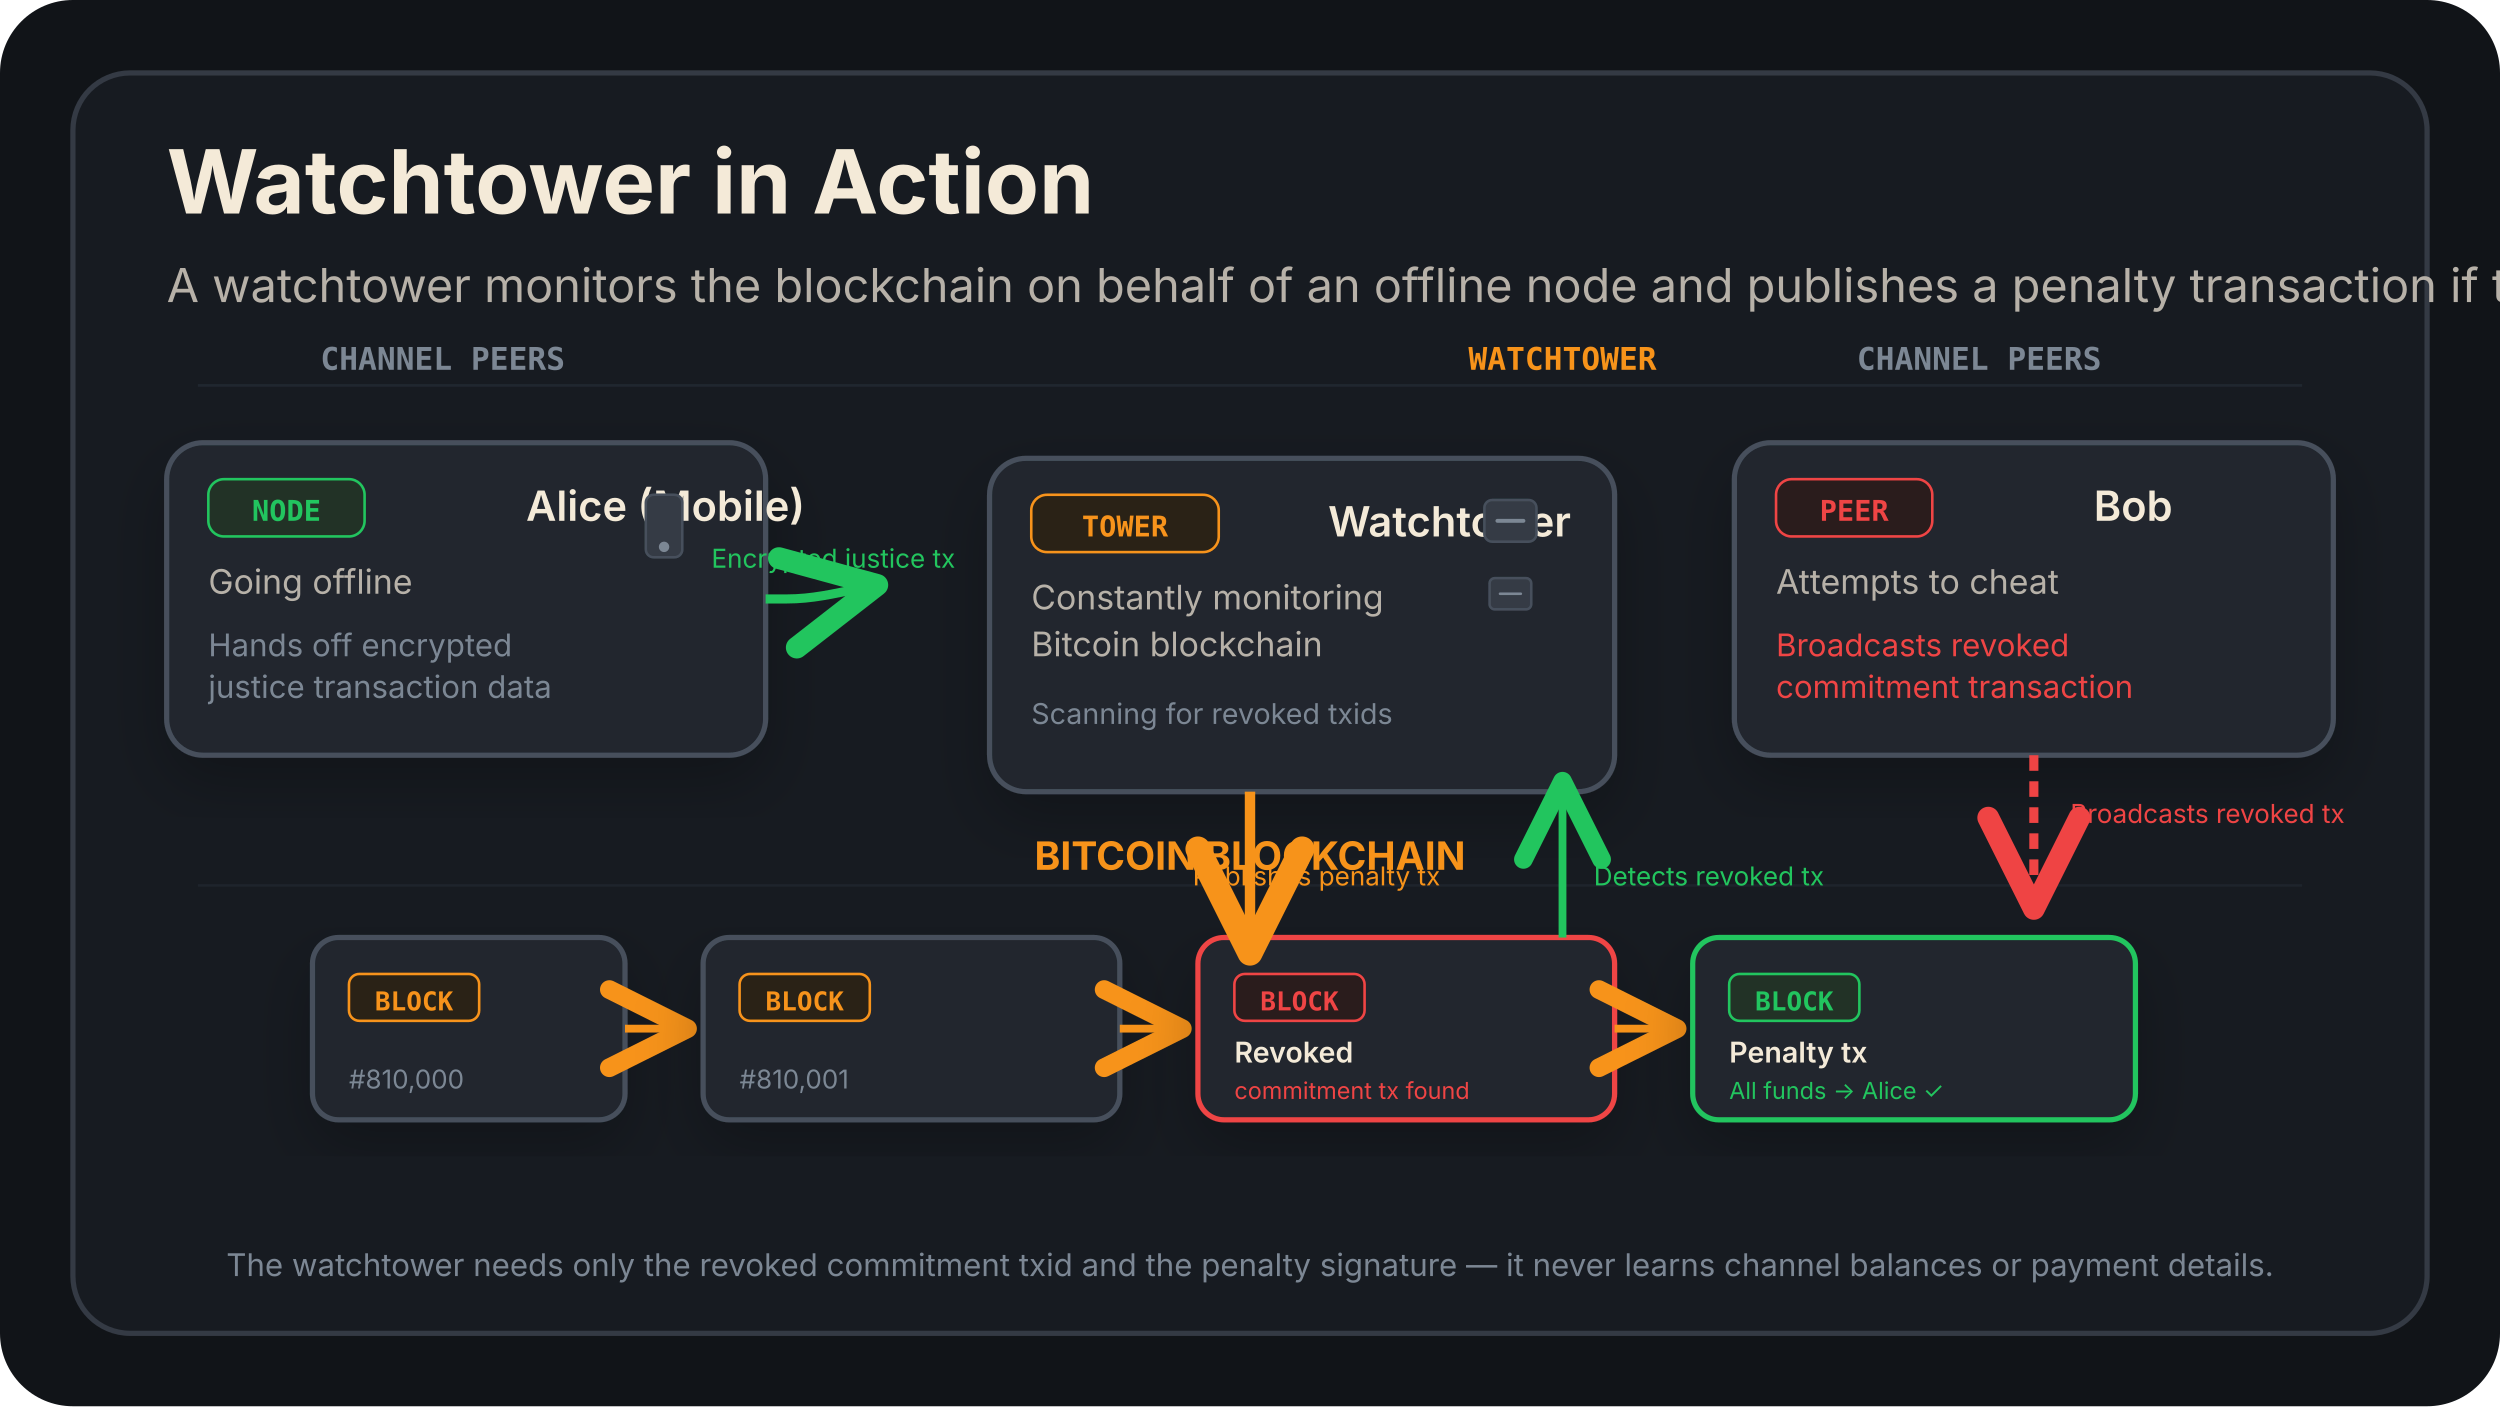
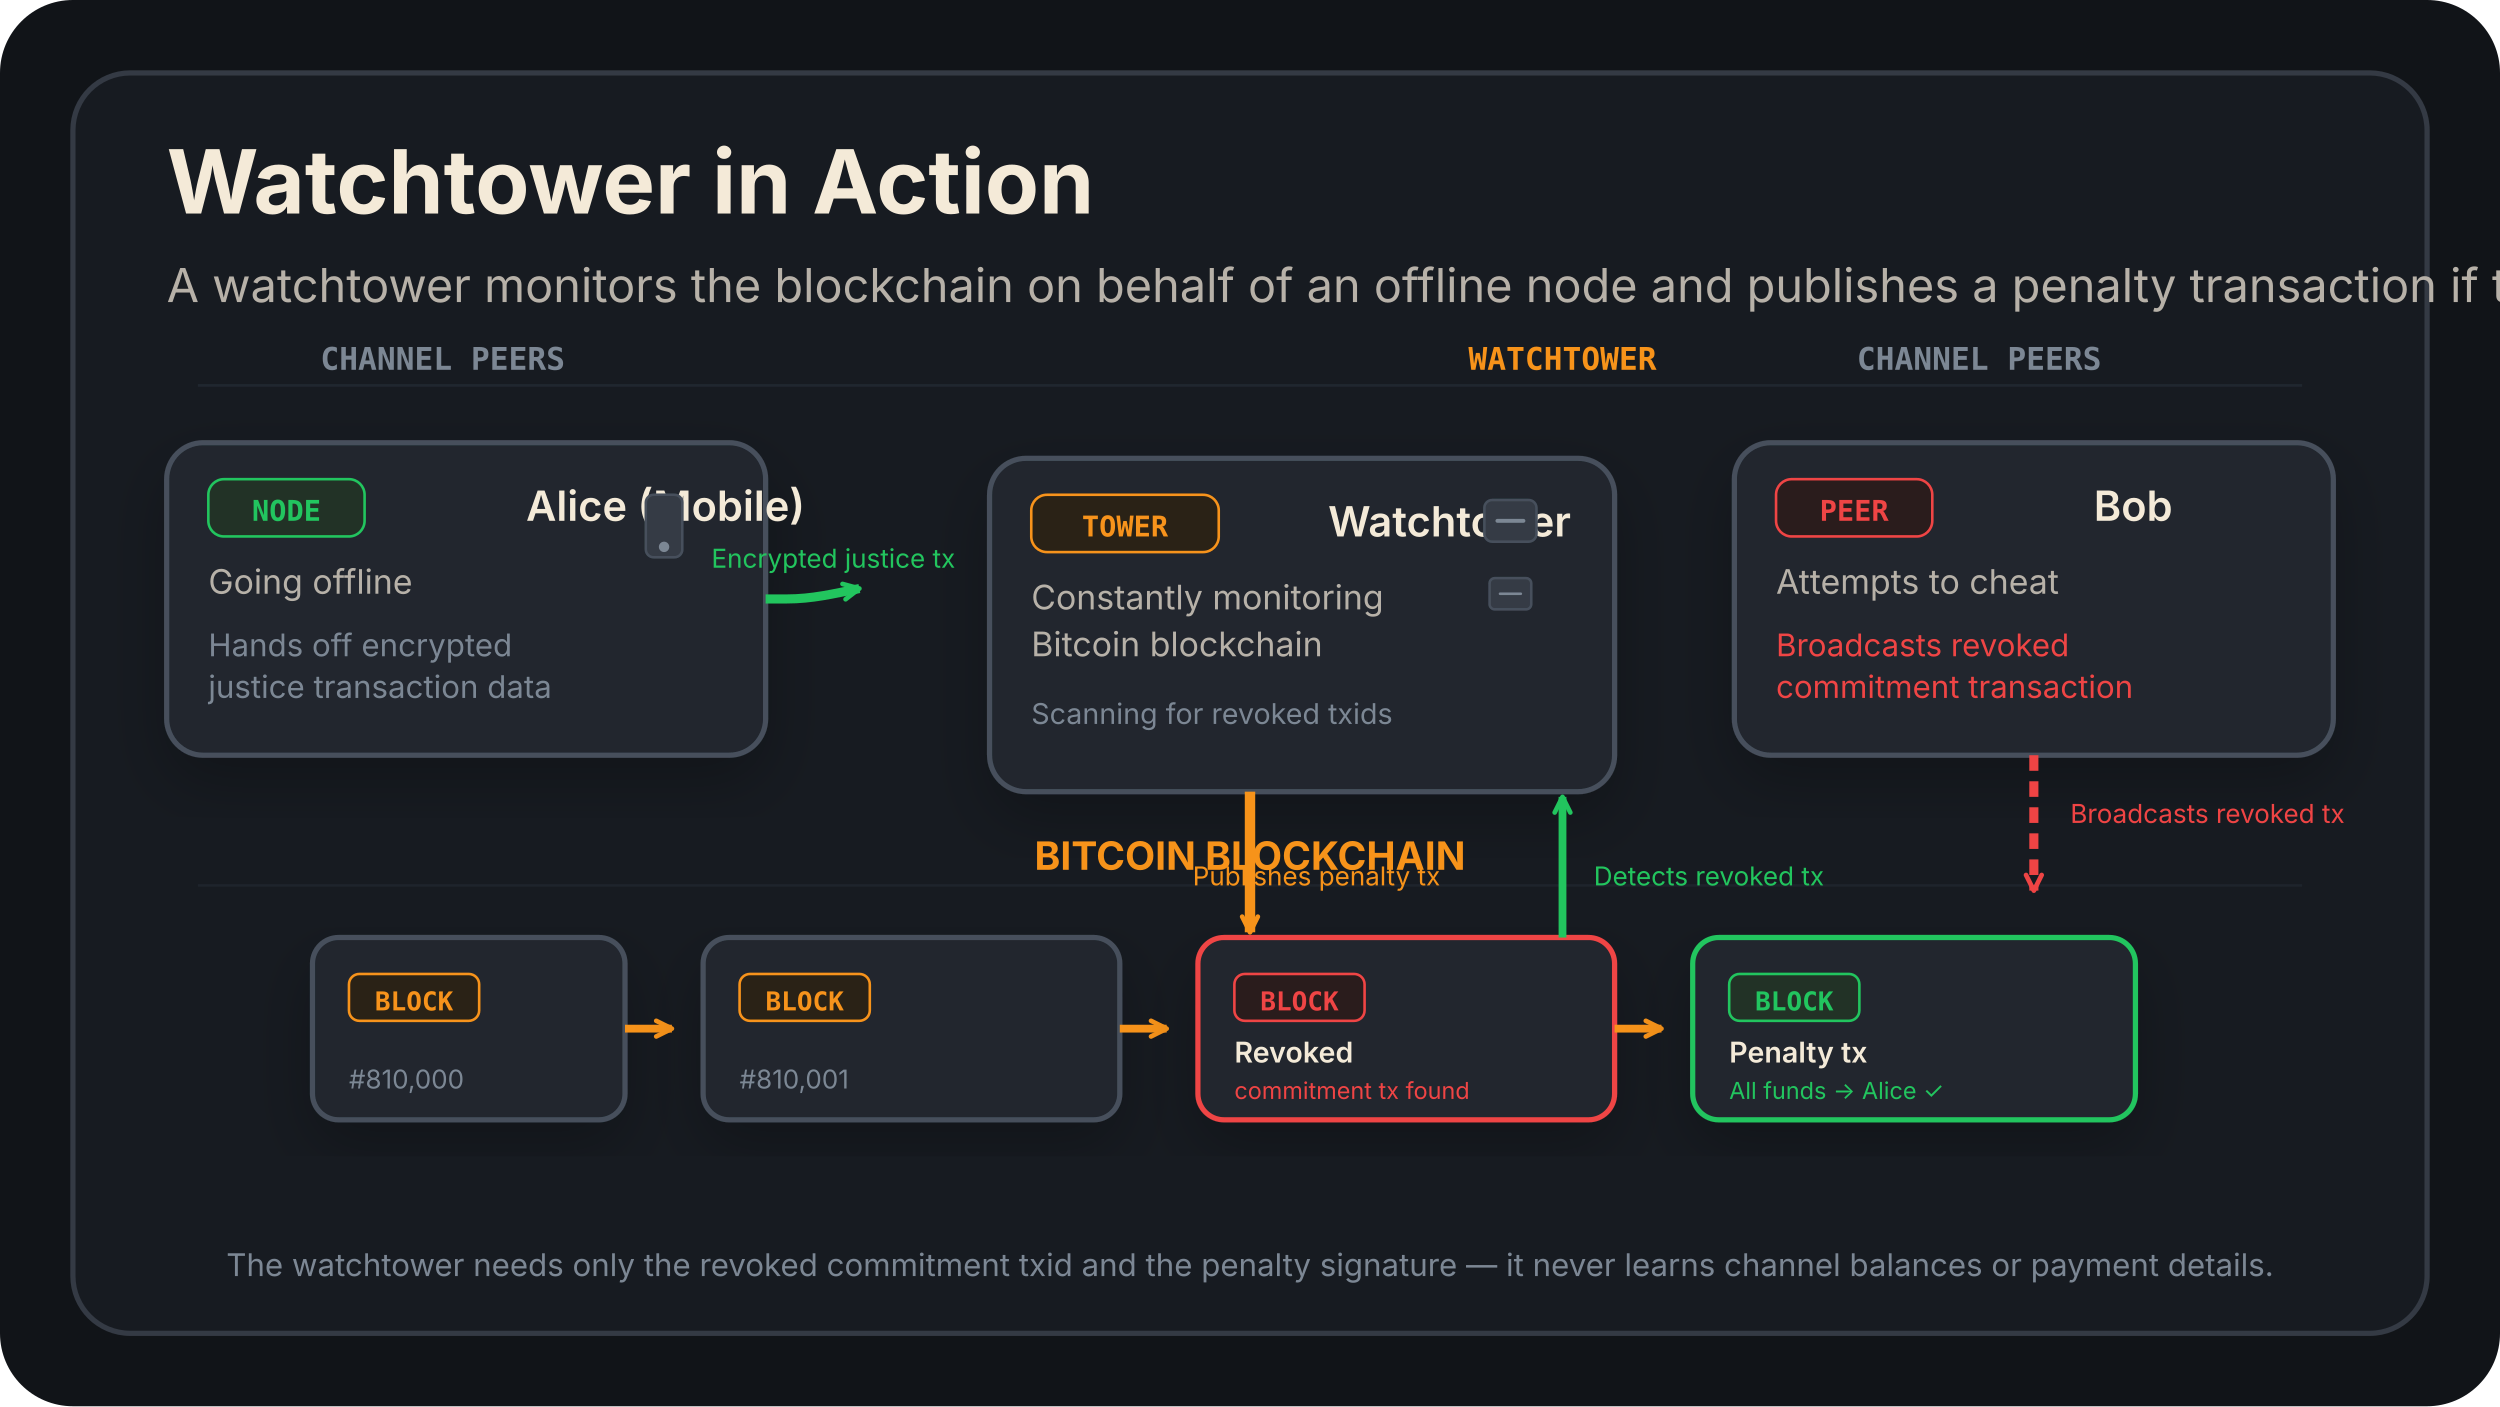
<svg xmlns="http://www.w3.org/2000/svg" width="960" height="540" viewBox="0 0 960 540" fill="none" role="img" aria-labelledby="title desc">
  <defs>
-     <marker id="arrow-orange" markerWidth="14" markerHeight="14" refX="10" refY="7" orient="auto">
-       <path d="M2 2L12 7L2 12" fill="none" stroke="#F7931A" stroke-width="2.4" stroke-linecap="round" stroke-linejoin="round" />
+     <marker id="arrow-orange" markerWidth="10" markerHeight="10" refX="8" refY="5" orient="auto" markerUnits="userSpaceOnUse">
+       <path d="M2 2L8 5L2 8" fill="none" stroke="#F7931A" stroke-width="1.8" stroke-linecap="round" stroke-linejoin="round" />
    </marker>
-     <marker id="arrow-muted" markerWidth="14" markerHeight="14" refX="10" refY="7" orient="auto">
-       <path d="M2 2L12 7L2 12" fill="none" stroke="#7C8794" stroke-width="2.4" stroke-linecap="round" stroke-linejoin="round" />
+     <marker id="arrow-muted" markerWidth="10" markerHeight="10" refX="8" refY="5" orient="auto" markerUnits="userSpaceOnUse">
+       <path d="M2 2L8 5L2 8" fill="none" stroke="#7C8794" stroke-width="1.8" stroke-linecap="round" stroke-linejoin="round" />
    </marker>
-     <marker id="arrow-green" markerWidth="14" markerHeight="14" refX="10" refY="7" orient="auto">
-       <path d="M2 2L12 7L2 12" fill="none" stroke="#22C55E" stroke-width="2.4" stroke-linecap="round" stroke-linejoin="round" />
+     <marker id="arrow-green" markerWidth="10" markerHeight="10" refX="8" refY="5" orient="auto" markerUnits="userSpaceOnUse">
+       <path d="M2 2L8 5L2 8" fill="none" stroke="#22C55E" stroke-width="1.8" stroke-linecap="round" stroke-linejoin="round" />
    </marker>
-     <marker id="arrow-red" markerWidth="14" markerHeight="14" refX="10" refY="7" orient="auto">
-       <path d="M2 2L12 7L2 12" fill="none" stroke="#EF4444" stroke-width="2.4" stroke-linecap="round" stroke-linejoin="round" />
+     <marker id="arrow-red" markerWidth="10" markerHeight="10" refX="8" refY="5" orient="auto" markerUnits="userSpaceOnUse">
+       <path d="M2 2L8 5L2 8" fill="none" stroke="#EF4444" stroke-width="1.8" stroke-linecap="round" stroke-linejoin="round" />
    </marker>
-     <marker id="arrow-green-solid" markerWidth="14" markerHeight="14" refX="10" refY="7" orient="auto">
-       <path d="M2 2L12 7L2 12" fill="none" stroke="#22C55E" stroke-width="2.4" stroke-linecap="round" stroke-linejoin="round" />
+     <marker id="arrow-green-solid" markerWidth="10" markerHeight="10" refX="8" refY="5" orient="auto" markerUnits="userSpaceOnUse">
+       <path d="M2 2L8 5L2 8" fill="none" stroke="#22C55E" stroke-width="1.8" stroke-linecap="round" stroke-linejoin="round" />
    </marker>
    <filter id="soft" x="-20%" y="-20%" width="140%" height="140%">
      <feDropShadow dx="0" dy="10" stdDeviation="12" flood-color="#000000" flood-opacity="0.24" />
    </filter>
  </defs>
  <rect width="960" height="540" rx="28" fill="#111418" />
  <rect x="28" y="28" width="904" height="484" rx="22" fill="#171B21" stroke="#343A44" stroke-width="2" />
  <text x="64" y="82" fill="#F4EAD8" font-family="Inter, Arial, sans-serif" font-size="34" font-weight="700">Watchtower in Action</text>
  <text x="64" y="116" fill="#B7B1A8" font-family="Inter, Arial, sans-serif" font-size="18">A watchtower monitors the blockchain on behalf of an offline node and publishes a penalty transaction if the channel peer cheats.</text>
  <g stroke="#28313B" stroke-width="1" opacity="0.55">
    <path d="M76 148H884" />
  </g>
  <text x="170" y="142" text-anchor="middle" fill="#7C8794" font-family="JetBrains Mono, monospace" font-size="12" font-weight="700">CHANNEL PEERS</text>
  <text x="600" y="142" text-anchor="middle" fill="#F7931A" font-family="JetBrains Mono, monospace" font-size="12" font-weight="700">WATCHTOWER</text>
  <text x="760" y="142" text-anchor="middle" fill="#7C8794" font-family="JetBrains Mono, monospace" font-size="12" font-weight="700">CHANNEL PEERS</text>
  <g filter="url(#soft)">
    <rect x="64" y="170" width="230" height="120" rx="14" fill="#20252D" stroke="#46505C" stroke-width="2" />
    <rect x="80" y="184" width="60" height="22" rx="6" fill="#203327" stroke="#22C55E" stroke-width="1" />
    <text x="110" y="200" text-anchor="middle" fill="#22C55E" font-family="JetBrains Mono, monospace" font-size="11" font-weight="700">NODE</text>
    <text x="202" y="200" fill="#F4EAD8" font-family="Inter, Arial, sans-serif" font-size="16" font-weight="600">Alice (Mobile)</text>
    <text x="80" y="228" fill="#B7B1A8" font-family="Inter, Arial, sans-serif" font-size="13">Going offline</text>
    <text x="80" y="252" fill="#7C8794" font-family="Inter, Arial, sans-serif" font-size="12">Hands off encrypted</text>
    <text x="80" y="268" fill="#7C8794" font-family="Inter, Arial, sans-serif" font-size="12">justice transaction data</text>
    <rect x="248" y="190" width="14" height="24" rx="3" fill="#343A44" stroke="#46505C" stroke-width="1" />
    <circle cx="255" cy="210" r="2" fill="#7C8794" />
  </g>
  <g filter="url(#soft)">
    <rect x="666" y="170" width="230" height="120" rx="14" fill="#20252D" stroke="#46505C" stroke-width="2" />
    <rect x="682" y="184" width="60" height="22" rx="6" fill="#2A1B1B" stroke="#EF4444" stroke-width="1" />
    <text x="712" y="200" text-anchor="middle" fill="#EF4444" font-family="JetBrains Mono, monospace" font-size="11" font-weight="700">PEER</text>
    <text x="804" y="200" fill="#F4EAD8" font-family="Inter, Arial, sans-serif" font-size="16" font-weight="600">Bob</text>
    <text x="682" y="228" fill="#B7B1A8" font-family="Inter, Arial, sans-serif" font-size="13">Attempts to cheat</text>
    <text x="682" y="252" fill="#EF4444" font-family="Inter, Arial, sans-serif" font-size="12">Broadcasts revoked</text>
    <text x="682" y="268" fill="#EF4444" font-family="Inter, Arial, sans-serif" font-size="12">commitment transaction</text>
  </g>
  <g filter="url(#soft)">
    <rect x="380" y="176" width="240" height="128" rx="14" fill="#20252D" stroke="#46505C" stroke-width="2" />
    <rect x="396" y="190" width="72" height="22" rx="6" fill="#2A2116" stroke="#F7931A" stroke-width="1" />
    <text x="432" y="206" text-anchor="middle" fill="#F7931A" font-family="JetBrains Mono, monospace" font-size="11" font-weight="700">TOWER</text>
    <text x="510" y="206" fill="#F4EAD8" font-family="Inter, Arial, sans-serif" font-size="16" font-weight="600">Watchtower</text>
    <text x="396" y="234" fill="#B7B1A8" font-family="Inter, Arial, sans-serif" font-size="13">Constantly monitoring</text>
    <text x="396" y="252" fill="#B7B1A8" font-family="Inter, Arial, sans-serif" font-size="13">Bitcoin blockchain</text>
    <text x="396" y="278" fill="#7C8794" font-family="Inter, Arial, sans-serif" font-size="11">Scanning for revoked txids</text>
    <rect x="570" y="192" width="20" height="16" rx="3" fill="#343A44" stroke="#46505C" stroke-width="1" />
    <path d="M575 200H585" stroke="#7C8794" stroke-width="1.5" stroke-linecap="round" />
    <rect x="572" y="222" width="16" height="12" rx="2" fill="#343A44" stroke="#46505C" stroke-width="1" />
    <path d="M576 228H584" stroke="#7C8794" stroke-width="1" stroke-linecap="round" />
  </g>
  <path d="M294 230L302 230C312 230 320 228 330 226" stroke="#22C55E" stroke-width="3.5" fill="none" marker-end="url(#arrow-green-solid)" />
  <text x="320" y="218" fill="#22C55E" font-family="Inter, Arial, sans-serif" font-size="10" text-anchor="middle">Encrypted justice tx</text>
  <g stroke="#28313B" stroke-width="1" opacity="0.4">
    <path d="M76 340H884" />
  </g>
  <text x="480" y="334" text-anchor="middle" fill="#F7931A" font-family="Inter, Arial, sans-serif" font-size="15" font-weight="700">BITCOIN BLOCKCHAIN</text>
  <g filter="url(#soft)">
    <rect x="120" y="360" width="120" height="70" rx="10" fill="#20252D" stroke="#46505C" stroke-width="2" />
    <rect x="134" y="374" width="50" height="18" rx="4" fill="#2A2116" stroke="#F7931A" stroke-width="1" />
    <text x="159" y="388" text-anchor="middle" fill="#F7931A" font-family="JetBrains Mono, monospace" font-size="10" font-weight="700">BLOCK</text>
    <text x="134" y="418" fill="#7C8794" font-family="Inter, Arial, sans-serif" font-size="10">#810,000</text>
  </g>
  <path d="M240 395L258 395" stroke="#F7931A" stroke-width="3" marker-end="url(#arrow-orange)" />
  <g filter="url(#soft)">
    <rect x="270" y="360" width="160" height="70" rx="10" fill="#20252D" stroke="#46505C" stroke-width="2" />
    <rect x="284" y="374" width="50" height="18" rx="4" fill="#2A2116" stroke="#F7931A" stroke-width="1" />
    <text x="309" y="388" text-anchor="middle" fill="#F7931A" font-family="JetBrains Mono, monospace" font-size="10" font-weight="700">BLOCK</text>
    <text x="284" y="418" fill="#7C8794" font-family="Inter, Arial, sans-serif" font-size="10">#810,001</text>
  </g>
  <path d="M430 395L448 395" stroke="#F7931A" stroke-width="3" marker-end="url(#arrow-orange)" />
  <g filter="url(#soft)">
    <rect x="460" y="360" width="160" height="70" rx="10" fill="#20252D" stroke="#EF4444" stroke-width="2" />
    <rect x="474" y="374" width="50" height="18" rx="4" fill="#2A1B1B" stroke="#EF4444" stroke-width="1" />
    <text x="499" y="388" text-anchor="middle" fill="#EF4444" font-family="JetBrains Mono, monospace" font-size="10" font-weight="700">BLOCK</text>
    <text x="474" y="408" fill="#F4EAD8" font-family="Inter, Arial, sans-serif" font-size="11" font-weight="600">Revoked</text>
    <text x="474" y="422" fill="#EF4444" font-family="Inter, Arial, sans-serif" font-size="9">commitment tx found</text>
  </g>
  <path d="M620 395L638 395" stroke="#F7931A" stroke-width="3" marker-end="url(#arrow-orange)" />
  <g filter="url(#soft)">
    <rect x="650" y="360" width="170" height="70" rx="10" fill="#20252D" stroke="#22C55E" stroke-width="2" />
    <rect x="664" y="374" width="50" height="18" rx="4" fill="#203327" stroke="#22C55E" stroke-width="1" />
    <text x="689" y="388" text-anchor="middle" fill="#22C55E" font-family="JetBrains Mono, monospace" font-size="10" font-weight="700">BLOCK</text>
    <text x="664" y="408" fill="#F4EAD8" font-family="Inter, Arial, sans-serif" font-size="11" font-weight="600">Penalty tx</text>
    <text x="664" y="422" fill="#22C55E" font-family="Inter, Arial, sans-serif" font-size="9">All funds → Alice ✓</text>
  </g>
  <path d="M781 290L781 310C781 320 781 330 781 342" stroke="#EF4444" stroke-width="3.5" fill="none" marker-end="url(#arrow-red)" stroke-dasharray="6 4" />
  <text x="795" y="316" fill="#EF4444" font-family="Inter, Arial, sans-serif" font-size="10">Broadcasts revoked tx</text>
  <path d="M600 360L600 330C600 320 600 310 600 306" stroke="#22C55E" stroke-width="3" fill="none" marker-end="url(#arrow-green-solid)" />
  <text x="612" y="340" fill="#22C55E" font-family="Inter, Arial, sans-serif" font-size="10">Detects revoked tx</text>
  <path d="M480 304L480 330C480 340 480 350 480 358" stroke="#F7931A" stroke-width="4" fill="none" marker-end="url(#arrow-orange)" />
  <text x="458" y="340" fill="#F7931A" font-family="Inter, Arial, sans-serif" font-size="10">Publishes penalty tx</text>
  <text x="480" y="490" text-anchor="middle" fill="#7C8794" font-family="Inter, Arial, sans-serif" font-size="12">The watchtower needs only the revoked commitment txid and the penalty signature — it never learns channel balances or payment details.</text>
</svg>
